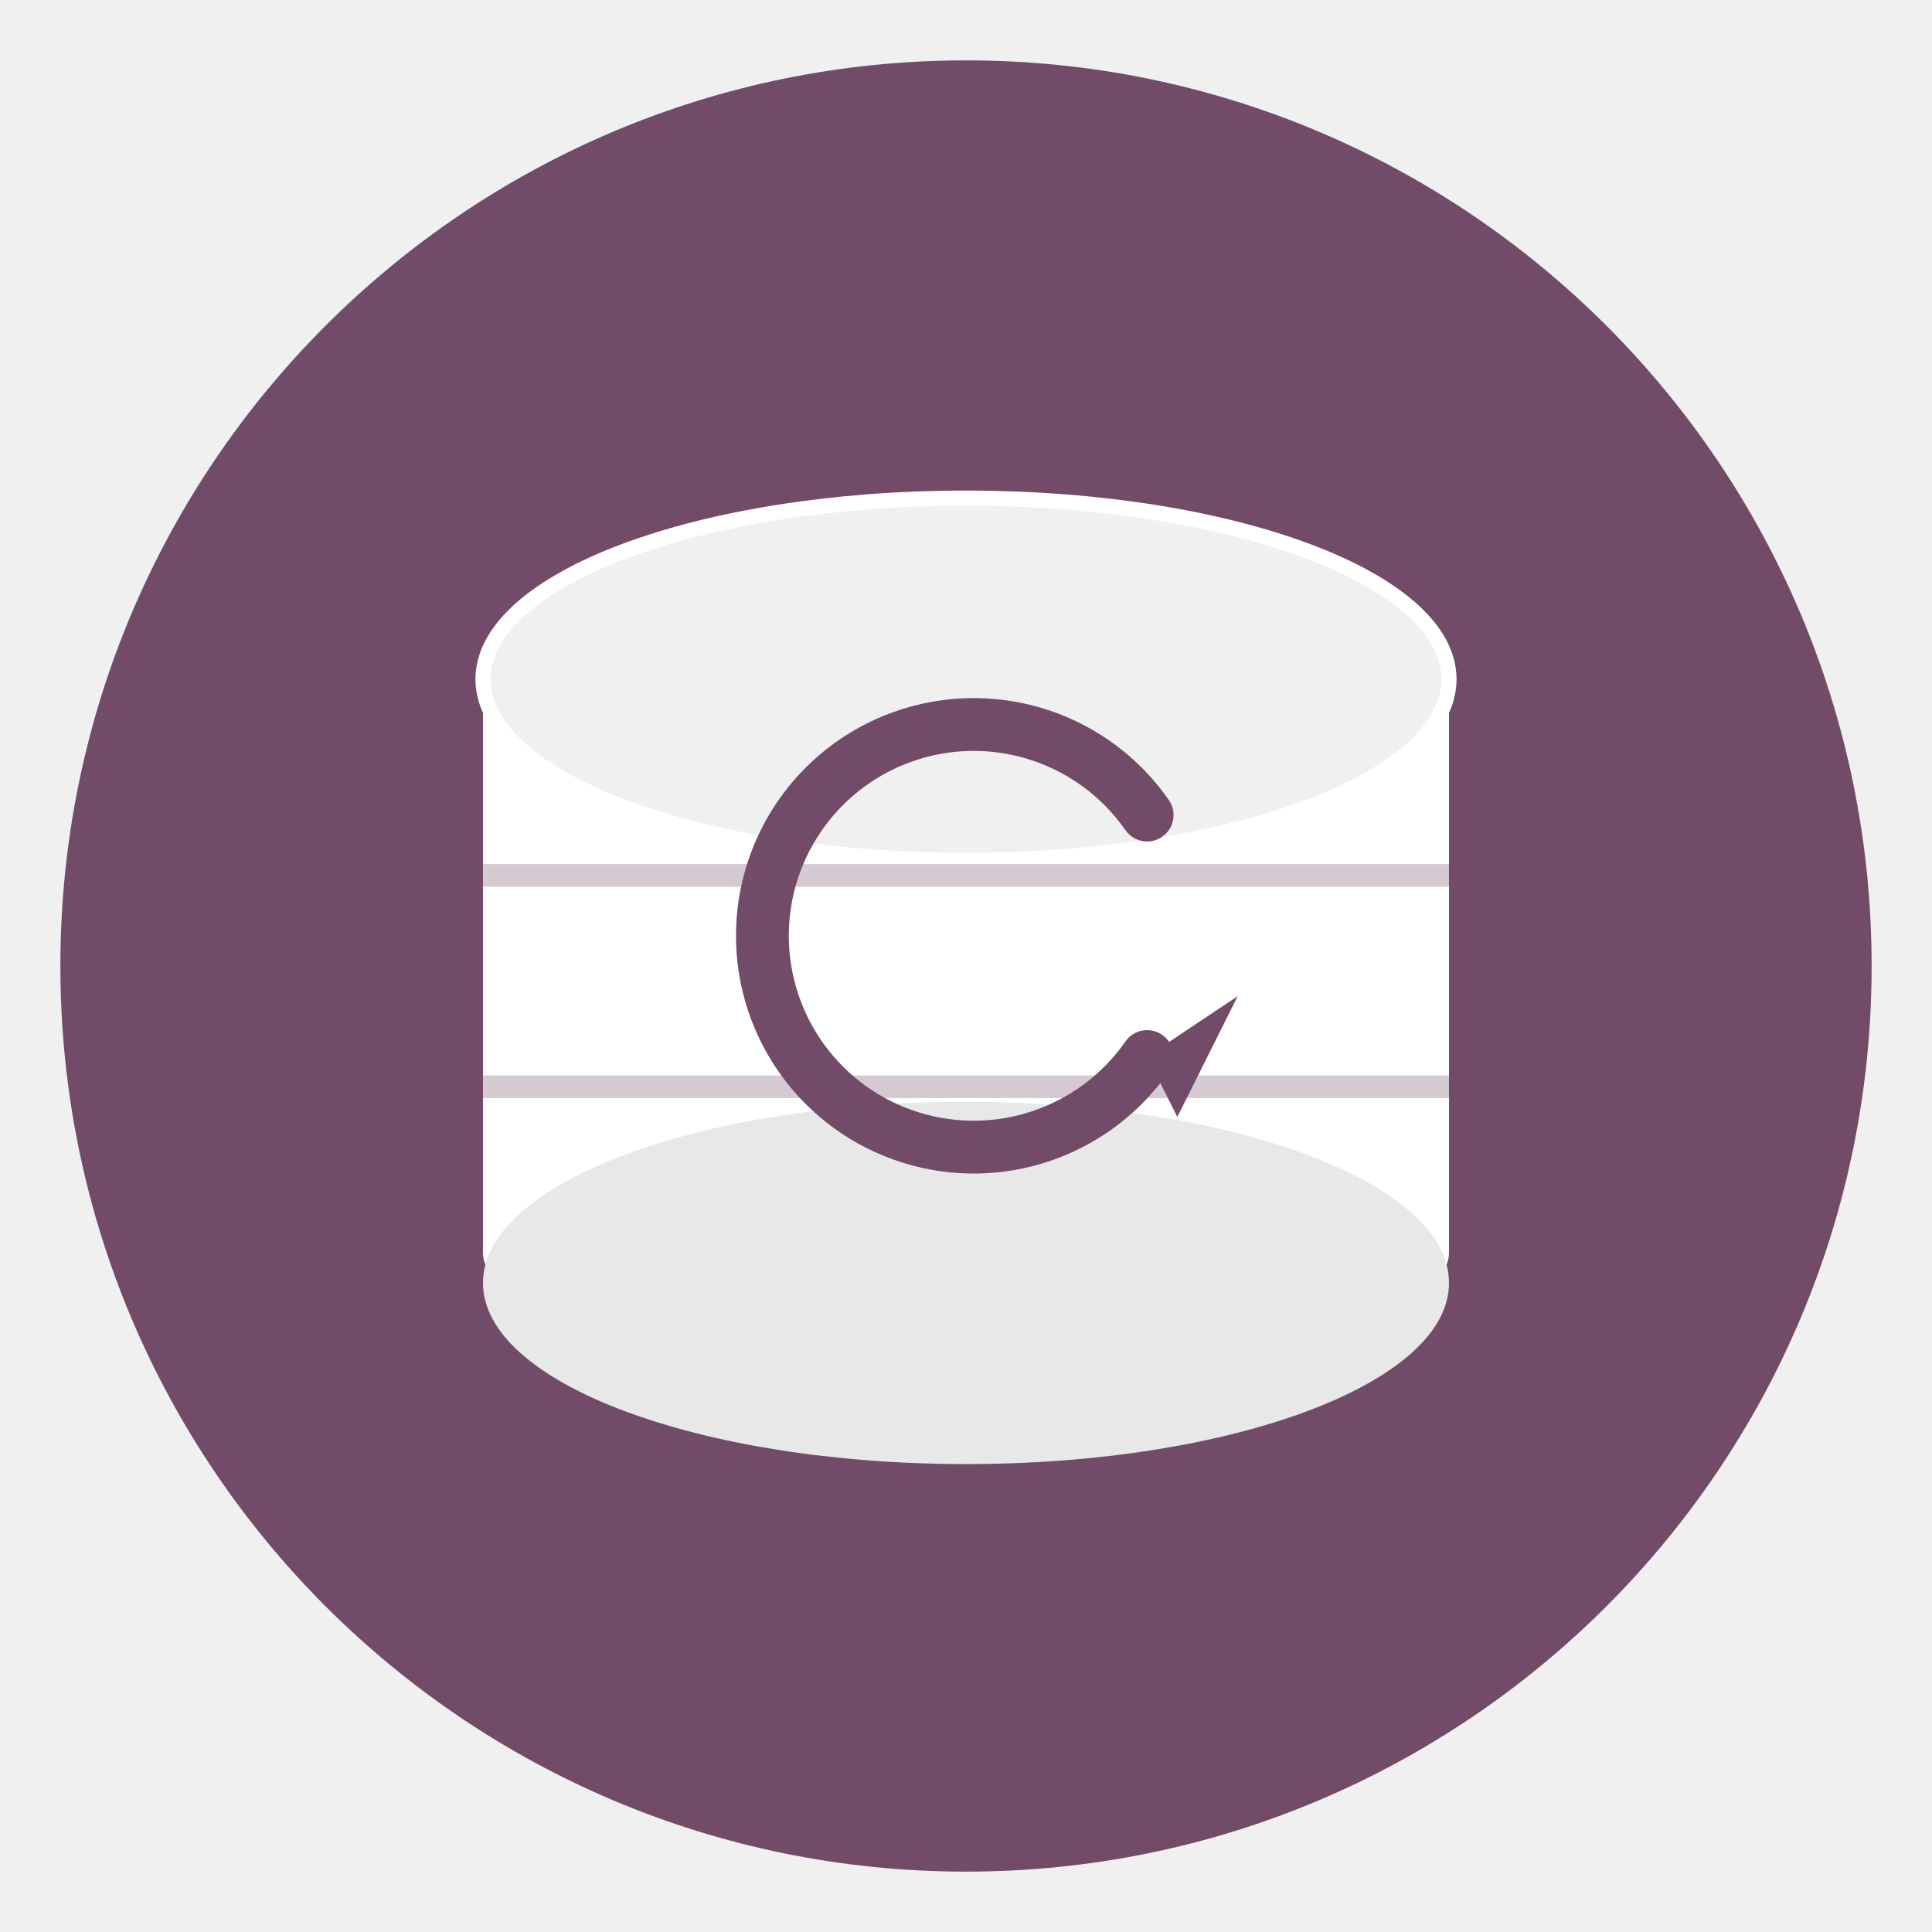
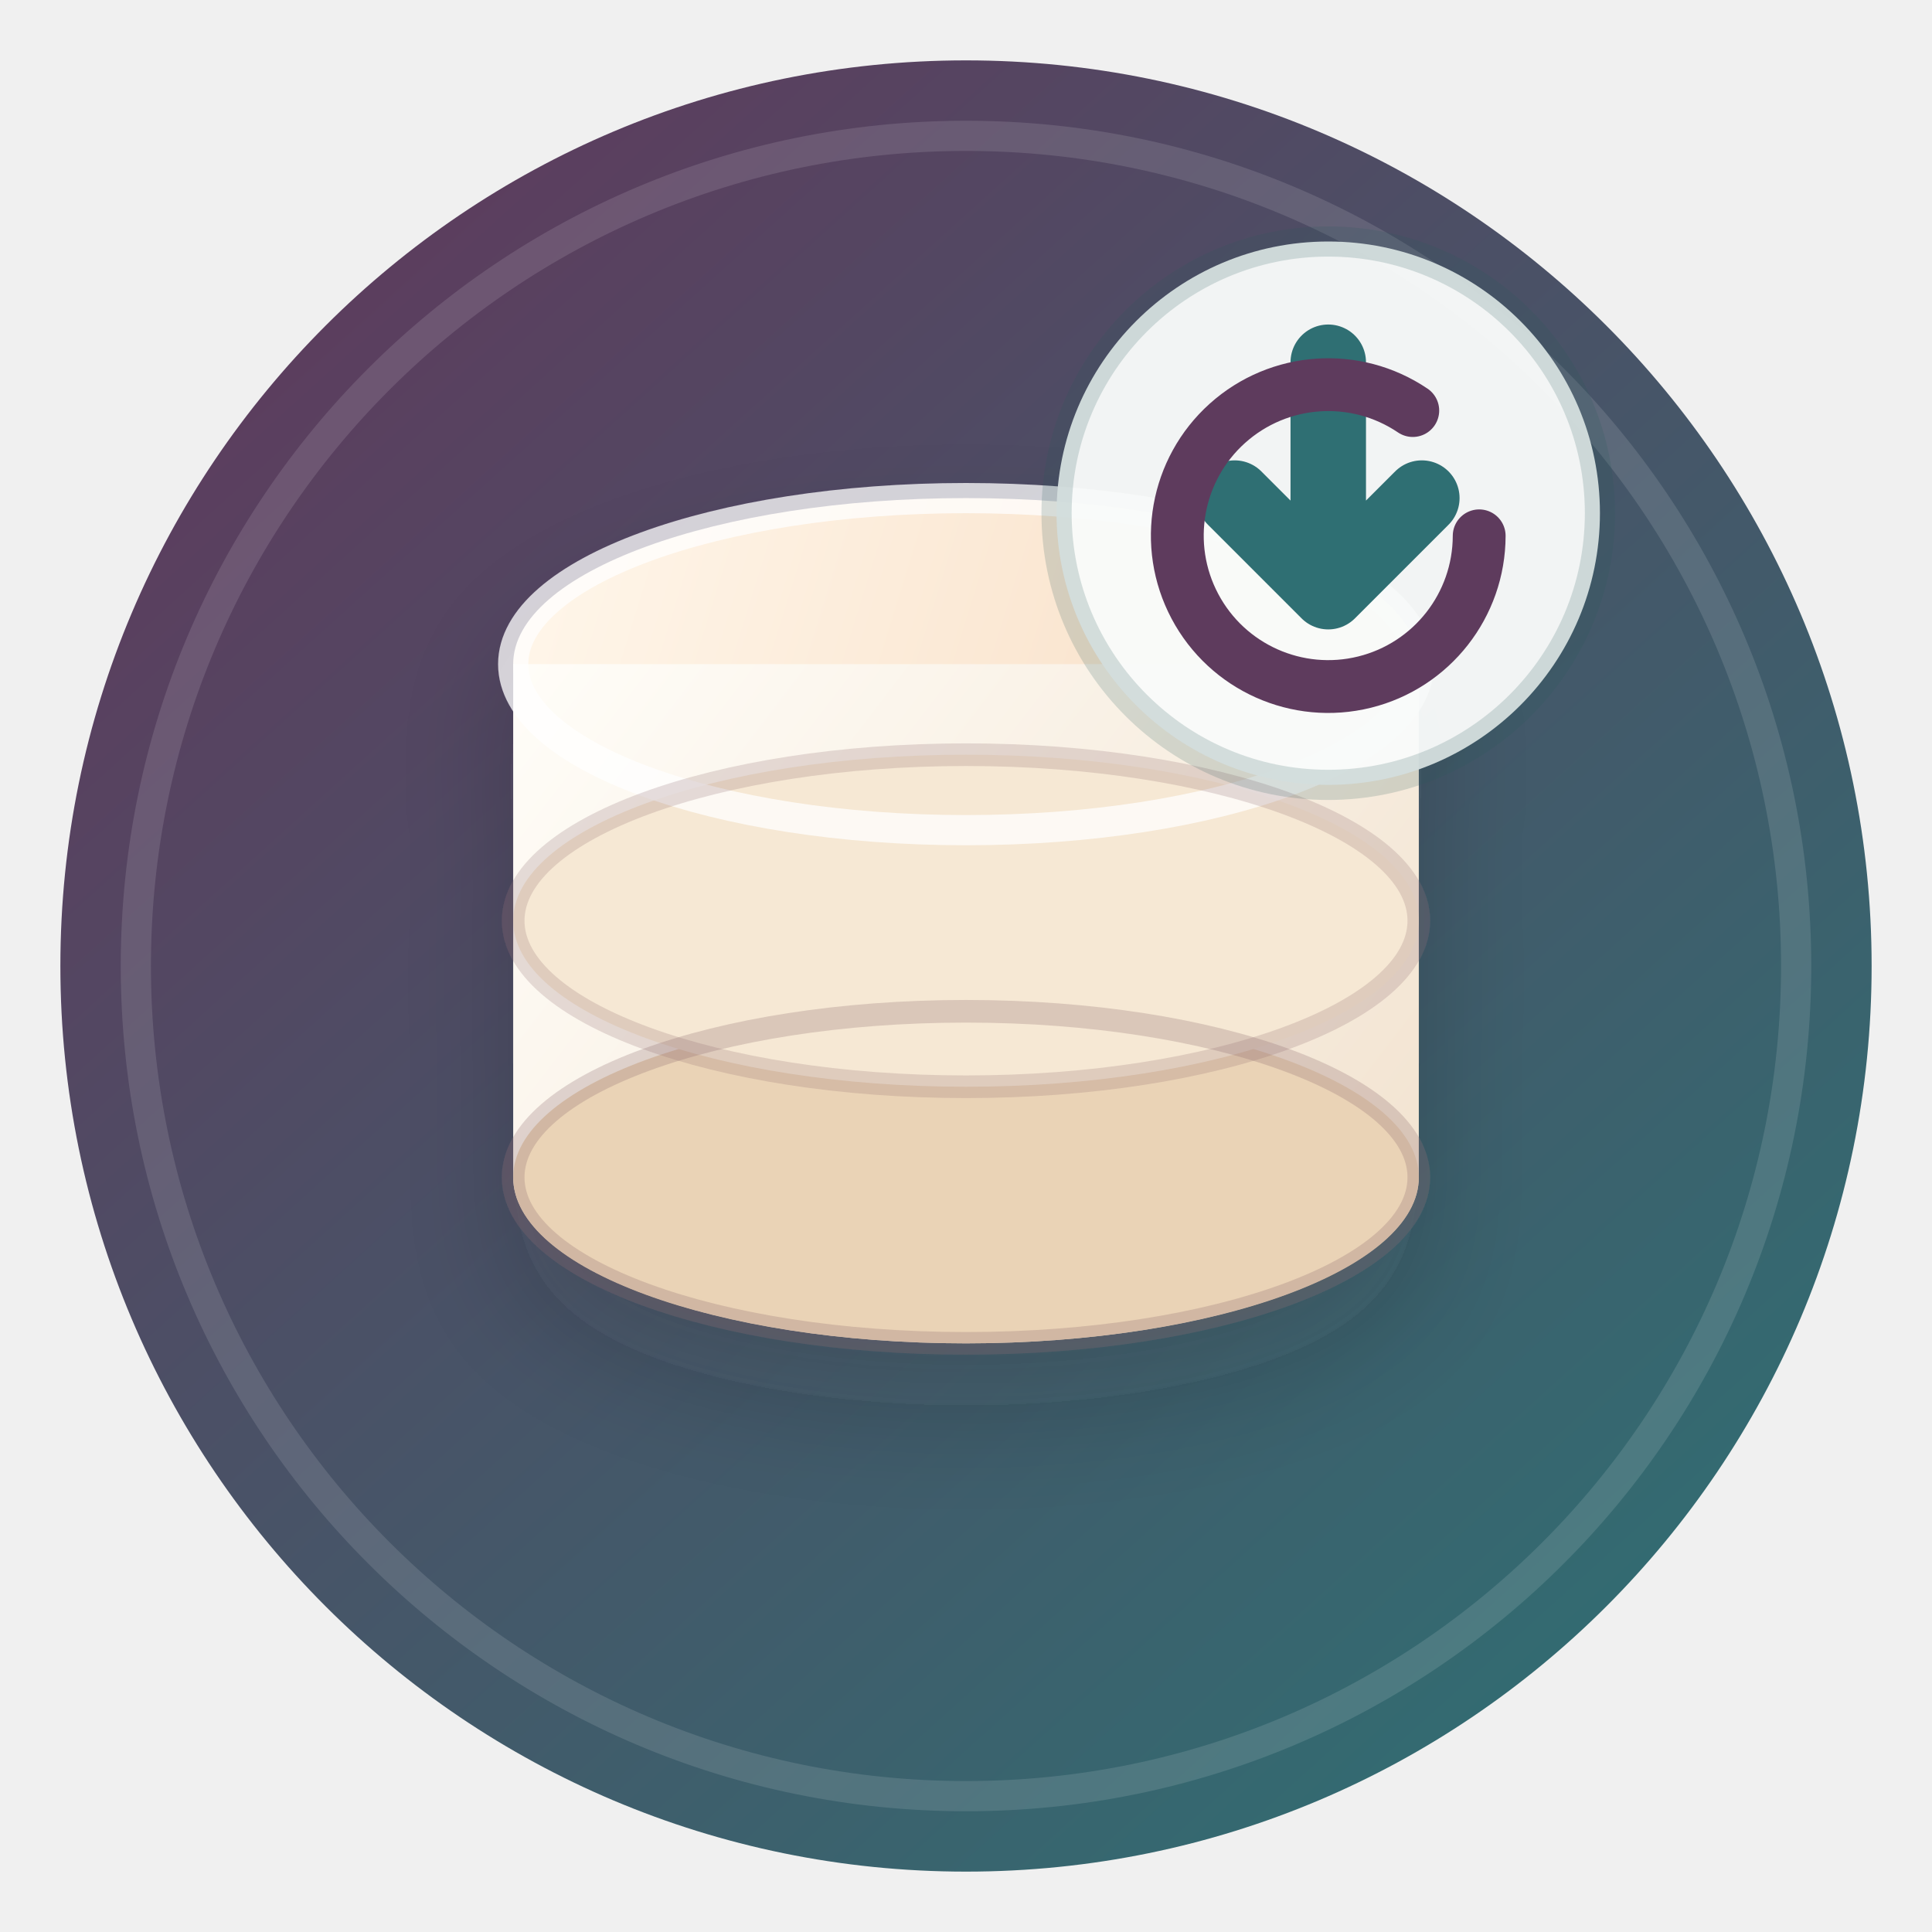
<svg xmlns="http://www.w3.org/2000/svg" viewBox="0 0 128 128" width="128" height="128">
-   <circle cx="64" cy="64" r="60" fill="#714B67" />
-   <rect x="32" y="45" width="64" height="40" rx="2" fill="#ffffff" />
-   <ellipse cx="64" cy="45" rx="32" ry="12" fill="#f0f0f0" stroke="#ffffff" stroke-width="1" />
-   <ellipse cx="64" cy="85" rx="32" ry="12" fill="#e8e8e8" />
-   <line x1="32" y1="58" x2="96" y2="58" stroke="#714B67" stroke-width="1.5" opacity="0.3" />
-   <line x1="32" y1="72" x2="96" y2="72" stroke="#714B67" stroke-width="1.5" opacity="0.3" />
-   <g transform="translate(64,62)">
-     <path d="M12,-8 A14,14 0 1,0 12,8" fill="none" stroke="#714B67" stroke-width="3.5" stroke-linecap="round" />
-     <polygon points="12,8 18,4 14,12" fill="#714B67" />
+   <defs>
+     <linearGradient id="bg" x1="18" y1="14" x2="112" y2="118" gradientUnits="userSpaceOnUse">
+       <stop offset="0" stop-color="#5e3b5d" />
+       <stop offset="1" stop-color="#2f6f73" />
+     </linearGradient>
+     <linearGradient id="diskTop" x1="35" y1="36" x2="93" y2="54" gradientUnits="userSpaceOnUse">
+       <stop offset="0" stop-color="#fff6ea" />
+       <stop offset="1" stop-color="#f7dcc1" />
+     </linearGradient>
+     <linearGradient id="diskBody" x1="34" y1="45" x2="94" y2="91" gradientUnits="userSpaceOnUse">
+       <stop offset="0" stop-color="#fffdf8" />
+       <stop offset="1" stop-color="#f1e1cd" />
+     </linearGradient>
+     <filter id="shadow" x="-20%" y="-20%" width="140%" height="140%">
+       <feDropShadow dx="0" dy="4" stdDeviation="4" flood-color="#1f2026" flood-opacity="0.18" />
+     </filter>
+   </defs>
+   <circle cx="64" cy="64" r="60" fill="url(#bg)" />
+   <circle cx="64" cy="64" r="55" fill="none" stroke="#ffffff" stroke-opacity="0.12" stroke-width="2" />
+   <g filter="url(#shadow)">
+     <ellipse cx="64" cy="44" rx="30" ry="11" fill="url(#diskTop)" />
+     <path d="M34 44v34c0 6 13.4 11 30 11s30-5 30-11V44z" fill="url(#diskBody)" />
+     <ellipse cx="64" cy="78" rx="30" ry="11" fill="#ead3b6" />
+     <ellipse cx="64" cy="61" rx="30" ry="11" fill="#f6e8d4" />
+     <ellipse cx="64" cy="44" rx="30" ry="11" fill="none" stroke="#ffffff" stroke-opacity="0.75" stroke-width="2" />
+     <ellipse cx="64" cy="61" rx="30" ry="11" fill="none" stroke="#8d6b6d" stroke-opacity="0.22" stroke-width="1.5" />
+     <ellipse cx="64" cy="78" rx="30" ry="11" fill="none" stroke="#8d6b6d" stroke-opacity="0.26" stroke-width="1.5" />
+   </g>
+   <g>
+     <circle cx="88" cy="34" r="18" fill="#f8fbfa" fill-opacity="0.96" />
+     <circle cx="88" cy="34" r="18" fill="none" stroke="#27595e" stroke-opacity="0.18" stroke-width="2" />
+     <path d="M88 24v15.2m0 0-6.2-6.2m6.2 6.2 6.2-6.2" fill="none" stroke="#2f6f73" stroke-width="5" stroke-linecap="round" stroke-linejoin="round" />
+     <path d="M98 35.5a10 10 0 1 1-4.4-8.3" fill="none" stroke="#5e3b5d" stroke-width="3.5" stroke-linecap="round" />
  </g>
</svg>
